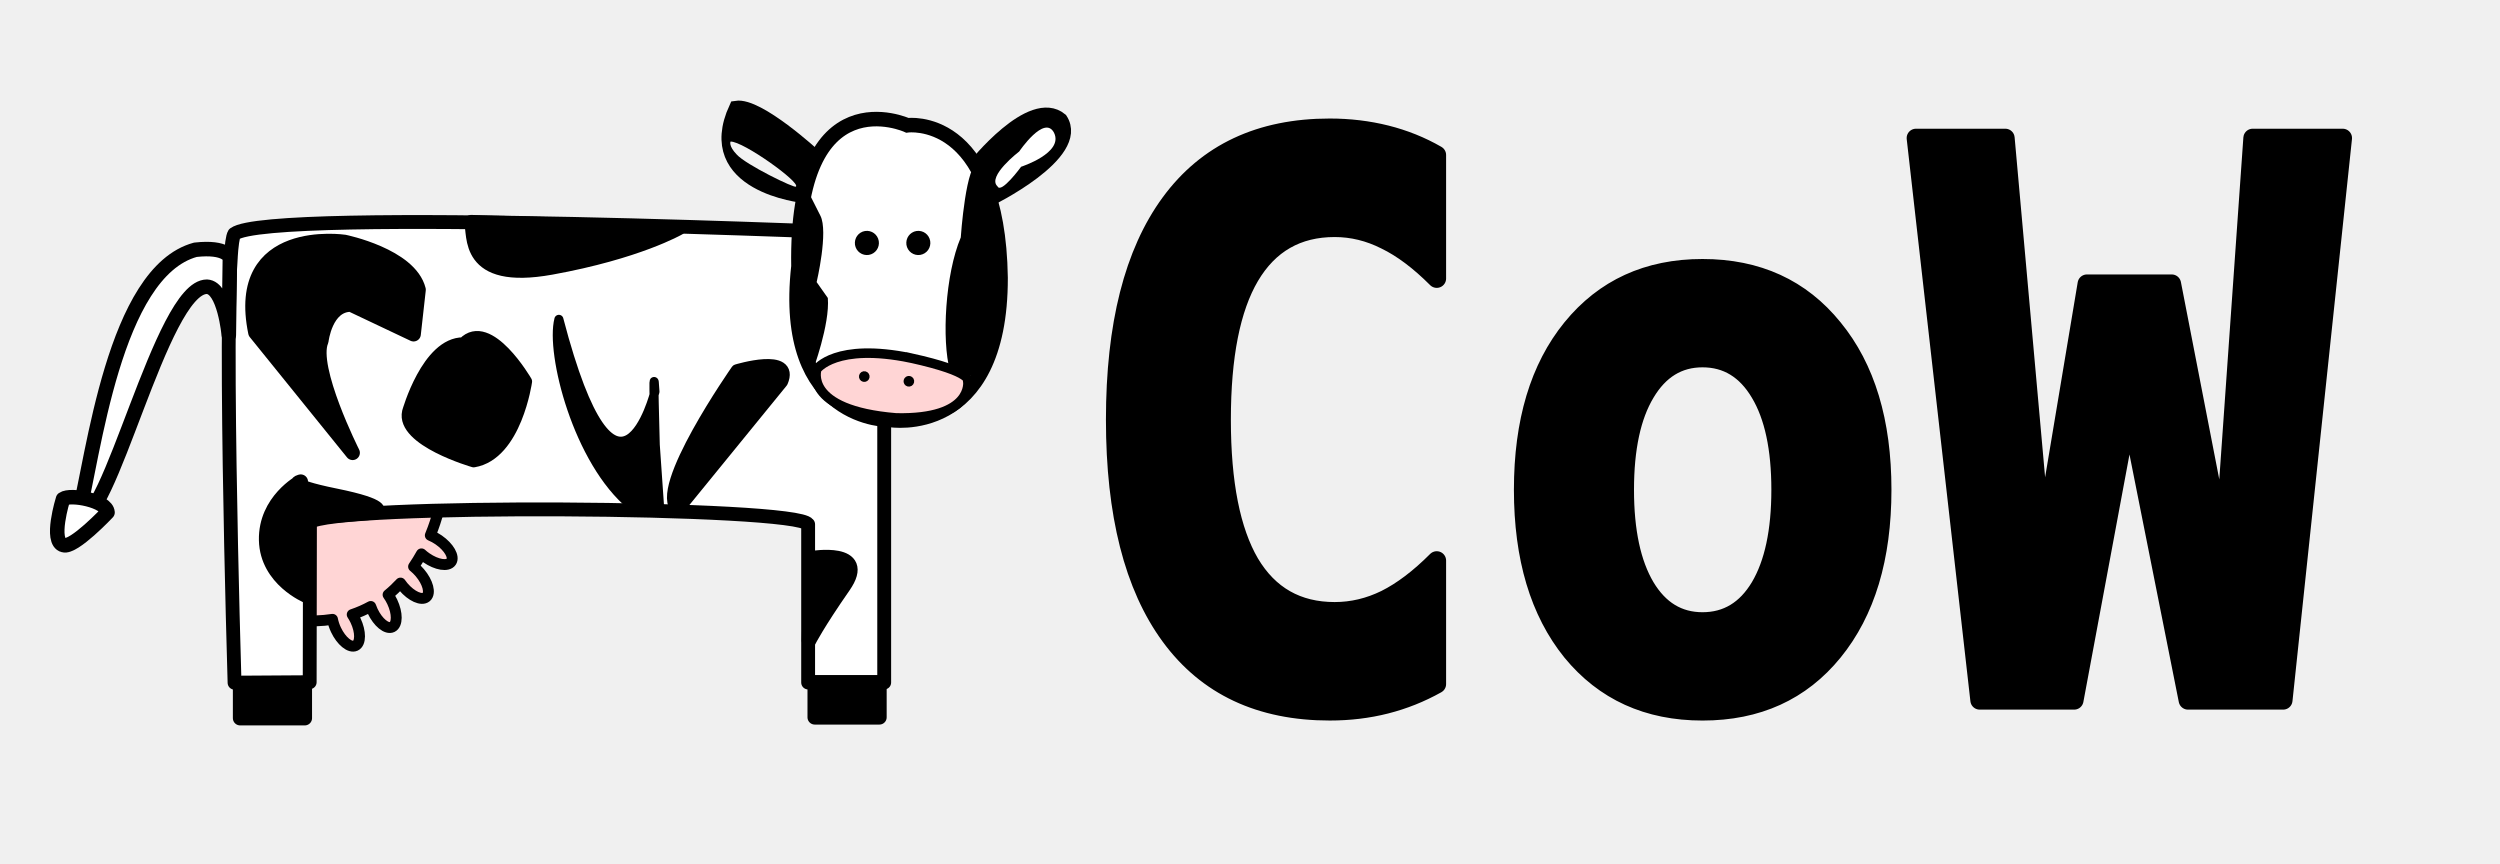
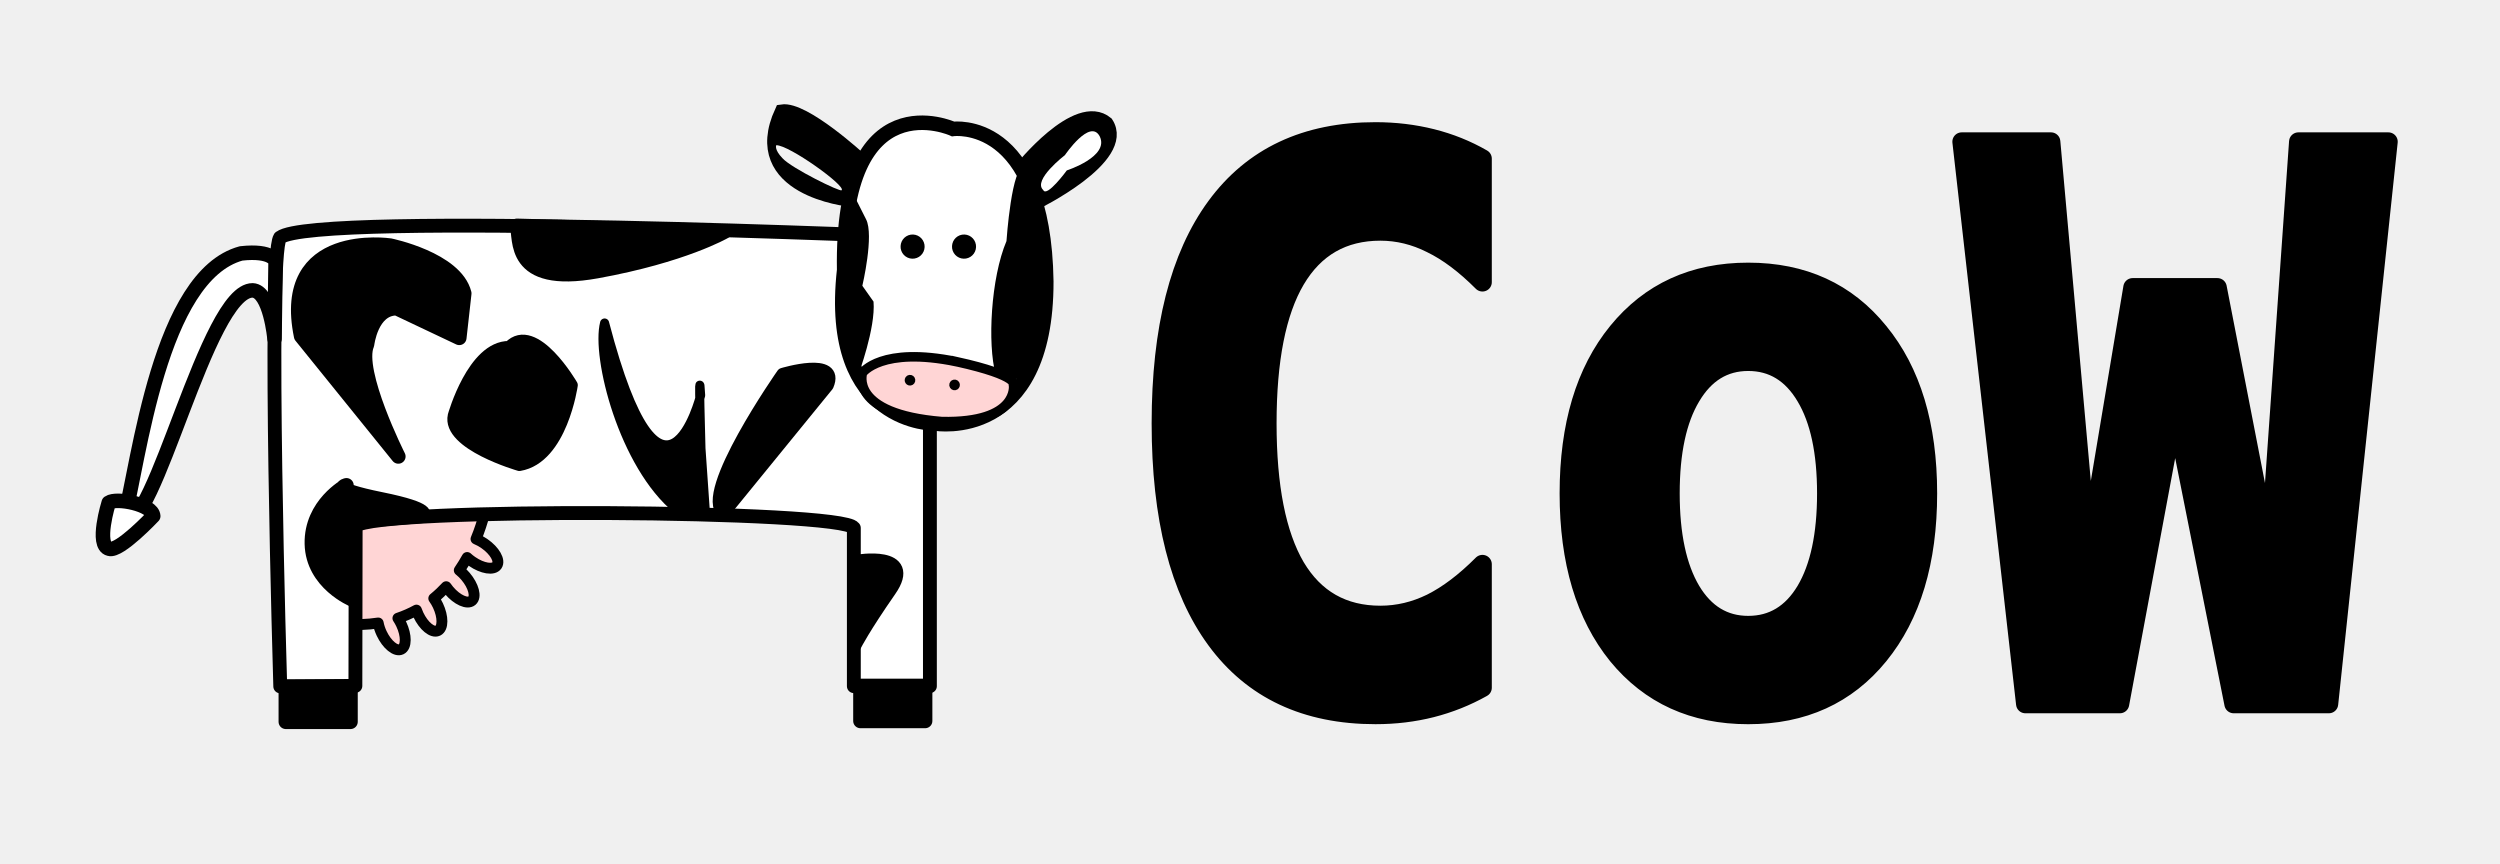
<svg xmlns="http://www.w3.org/2000/svg" width="137.747mm" height="47.564mm" viewBox="0 0 137.747 47.564" version="1.1" id="svg1">
  <defs id="defs1" />
  <g id="layer1">
-     <g id="g97" transform="translate(-33.2166,-253.624)">
-       <path id="path2" style="fill:#ffd5d5;stroke:#000000;stroke-width:0.6;stroke-linejoin:round;stroke-dasharray:none" d="m 49.628,281.24 -0.027,6.563 c 0.705,0.061 1.348,0.037 1.936,-0.054 a 1.25,0.598 64.722 0 0 0.19,0.575 1.25,0.598 64.722 0 0 1.074,0.875 1.25,0.598 64.722 0 0 0.007,-1.385 1.25,0.598 64.722 0 0 -0.185,-0.328 c 0.366,-0.123 0.706,-0.274 1.021,-0.447 a 1.25,0.598 64.722 0 0 0.105,0.258 1.25,0.598 64.722 0 0 1.074,0.875 1.25,0.598 64.722 0 0 0.007,-1.385 1.25,0.598 64.722 0 0 -0.231,-0.393 c 0.248,-0.203 0.475,-0.419 0.684,-0.644 a 1.25,0.598 49.722 0 0 0.155,0.203 1.25,0.598 49.722 0 0 1.264,0.567 1.25,0.598 49.722 0 0 -0.352,-1.339 1.25,0.598 49.722 0 0 -0.346,-0.337 c 0.16,-0.234 0.304,-0.47 0.433,-0.703 a 1.25,0.598 34.722 0 0 0.272,0.217 1.25,0.598 34.722 0 0 1.367,0.22 1.25,0.598 34.722 0 0 -0.686,-1.203 1.25,0.598 34.722 0 0 -0.464,-0.254 c 0.416,-1.009 0.547,-1.777 0.547,-1.777 z" />
-       <path style="fill:#ffffff;stroke:#000000;stroke-width:0.763;stroke-linejoin:round;stroke-dasharray:none" d="m 46.127,266.515 c 1.893,-1.483 35.808,0 35.808,0 v 24.715 h -4.191 v -8.717 c -0.59,-0.998 -26.314,-1.153 -27.449,-0.109 l -0.015,8.81 -4.14,0.028 c 0,0 -0.714,-23.635 -0.014,-24.728 z" id="path6" />
-       <path style="fill:#ffffff;stroke:#000000;stroke-width:0.8;stroke-linejoin:round;stroke-dasharray:none" d="m 45.824,272.09 c 0,0 -0.236,-2.629 -1.208,-2.668 -2.517,0 -5.428,13.469 -7.109,12.73 0.861,-3.368 1.98,-13.541 6.476,-14.766 1.751,-0.195 1.9,0.44 1.9,0.44 z" id="path7" />
-       <rect style="fill:#000000;stroke:#000000;stroke-width:0.8;stroke-linejoin:round;stroke-dasharray:none" id="rect8" width="3.563" height="1.929" x="46.447" y="291.264" />
-       <rect style="fill:#000000;stroke:#000000;stroke-width:0.8;stroke-linejoin:round;stroke-dasharray:none" id="rect9" width="3.563" height="1.929" x="78.108" y="291.218" />
-       <path style="fill:#ffffff;stroke:#000000;stroke-width:0.8;stroke-linejoin:round;stroke-dasharray:none" d="m 39.14,281.858 c -0.03,-0.65 -2.038,-1.034 -2.451,-0.738 0,0 -0.738,2.363 0.03,2.54 0.561,0.177 2.422,-1.802 2.422,-1.802 z" id="path25" />
-       <path style="fill:#000000;stroke:#000000;stroke-width:0.8;stroke-linecap:round;stroke-linejoin:round;stroke-dasharray:none" d="m 56.278,269.587 c -0.481,-1.893 -4.085,-2.632 -4.085,-2.632 0,0 -6.121,-0.913 -4.902,4.992 l 5.355,6.626 c 0,0 -2.366,-4.696 -1.725,-6.172 0,0 0.222,-1.997 1.634,-1.997 l 3.449,1.634 z" id="path27" />
-       <path style="fill:#000000;stroke:#000000;stroke-width:0.632;stroke-linecap:round;stroke-linejoin:round;stroke-dasharray:none" d="m 58.754,272.525 c 1.397,-1.451 3.464,2.117 3.464,2.117 0,0 -0.564,4.027 -2.902,4.417 0,0 -3.992,-1.147 -3.631,-2.741 0,0 1.069,-3.809 3.069,-3.793 z" id="path57" />
-       <path style="fill:#000000;stroke:#000000;stroke-width:0.5;stroke-linecap:round;stroke-linejoin:round;stroke-dasharray:none" d="m 64.011,271.22 c -0.481,1.861 1.028,7.835 4.012,10.274 l 1.529,-0.018 -0.232,-3.345 c 0,0 -0.147,-5.162 -0.017,-2.924 0,0 -2.084,8.273 -5.293,-3.987 z" id="path58" />
-       <path style="fill:#000000;stroke:#000000;stroke-width:0.681;stroke-linecap:round;stroke-linejoin:round;stroke-dasharray:none" d="m 70.565,281.691 c -1.388,-1.023 3.257,-7.657 3.257,-7.657 0,0 3.155,-0.956 2.474,0.624 z" id="path59" />
-       <g id="g87">
-         <path style="fill:#000000;stroke:#000000;stroke-width:0.718;stroke-dasharray:none" d="m 86.897,262.786 c 0,0 3.129,-3.958 4.783,-2.587 1.248,1.919 -3.976,4.452 -3.976,4.452 z" id="path60" />
-         <path style="fill:#000000;stroke:#000000;stroke-width:0.8;stroke-dasharray:none" d="m 77.498,264.409 c 0,0 -5.679,-0.568 -3.717,-4.834 1.204,-0.192 4.294,2.656 4.294,2.656 z" id="path61" />
-         <path style="fill:#ffffff;stroke:#000000;stroke-width:0.8;stroke-dasharray:none" d="m 83.211,260.528 c 0,0 -6.173,-2.827 -6,7.773 -0.964,8.607 5.032,8.46 5.032,8.46 0,0 6.121,1.039 6.104,-7.834 -0.136,-9.083 -5.136,-8.399 -5.136,-8.399 z" id="path62" />
-         <path style="fill:#ffd5d5;stroke:#000000;stroke-width:0.526;stroke-dasharray:none" d="m 83.407,273.352 c -4.153,-0.86 -5.185,0.612 -5.185,0.612 0,0 -0.776,2.267 4.37,2.687 4.268,0.093 3.952,-2.007 3.952,-2.007 0,0 0.421,-0.505 -3.137,-1.293 z" id="path75" />
-         <path style="fill:#000000;stroke:#000000;stroke-width:0.718;stroke-linejoin:round;stroke-dasharray:none" id="path76" d="m 80.682,267.059 a 0.304,0.307 0 0 1 0.251,-0.352 0.304,0.307 0 0 1 0.348,0.254 0.304,0.307 0 0 1 -0.251,0.353 0.304,0.307 0 0 1 -0.349,-0.254 l 0.3,-0.049 z" />
-         <path style="fill:#000000;stroke:#000000;stroke-width:0.718;stroke-linejoin:round;stroke-dasharray:none" id="path77" d="m 83.516,267.059 a 0.304,0.307 0 0 1 0.251,-0.352 0.304,0.307 0 0 1 0.348,0.254 0.304,0.307 0 0 1 -0.251,0.353 0.304,0.307 0 0 1 -0.349,-0.254 l 0.3,-0.049 z" />
-         <path style="fill:#000000;stroke:none;stroke-width:0.713;stroke-dasharray:none" d="m 87.156,262.618 c -0.716,-0.174 -1.002,4.088 -1.002,4.088 -0.859,2.029 -1.055,5.667 -0.596,7.348 l 1.548,0.336 1.368,-5.394 z" id="path78" />
-         <path style="fill:#000000;stroke:none;stroke-width:1.023;stroke-dasharray:none" d="m 77.473,263.635 0.945,1.872 c 0.452,0.874 -0.205,3.661 -0.205,3.661 l 0.616,0.874 c 0.123,1.456 -0.836,4.02 -0.836,4.02 -0.945,-1.414 -0.521,-10.426 -0.521,-10.426 z" id="path79" />
-         <path style="fill:#f2f2f2;stroke:none;stroke-width:0.713;stroke-dasharray:none" d="m 73.467,261.424 c 0.699,-0.021 3.858,2.245 3.605,2.48 -0.04,0.123 -2.764,-1.209 -3.26,-1.763 -0.466,-0.482 -0.344,-0.717 -0.344,-0.717 z" id="path80" />
-         <path style="fill:#ffffff;stroke:none;stroke-width:0.8;stroke-dasharray:none" d="m 88.179,263.892 c -0.6,-0.544 1.195,-1.922 1.195,-1.922 0,0 1.387,-2.052 1.919,-1.031 0.544,1.113 -1.814,1.873 -1.814,1.873 0,0 -1.107,1.513 -1.3,1.08 z" id="path81" />
-         <path style="fill:#000000;stroke:#000000;stroke-width:0.318;stroke-linejoin:round;stroke-dasharray:none" id="path82" d="m 80.705,274.394 a 0.134,0.136 0 0 1 0.111,-0.156 0.134,0.136 0 0 1 0.154,0.113 0.134,0.136 0 0 1 -0.111,0.156 0.134,0.136 0 0 1 -0.154,-0.112 l 0.133,-0.022 z" />
-         <path style="fill:#000000;stroke:#000000;stroke-width:0.318;stroke-linejoin:round;stroke-dasharray:none" id="path87" d="m 83.162,274.653 a 0.134,0.136 0 0 1 0.111,-0.156 0.134,0.136 0 0 1 0.154,0.113 0.134,0.136 0 0 1 -0.111,0.156 0.134,0.136 0 0 1 -0.154,-0.112 l 0.133,-0.022 z" />
+     <g id="g1" transform="translate(2.518232,0.2011949)">
+       <g id="g97" transform="translate(-33.2166,-253.624)">
+         <path id="path2" style="fill:#ffd5d5;stroke:#000000;stroke-width:0.6;stroke-linejoin:round;stroke-dasharray:none" d="m 49.628,281.24 -0.027,6.563 c 0.705,0.061 1.348,0.037 1.936,-0.054 a 1.25,0.598 64.722 0 0 0.19,0.575 1.25,0.598 64.722 0 0 1.074,0.875 1.25,0.598 64.722 0 0 0.007,-1.385 1.25,0.598 64.722 0 0 -0.185,-0.328 c 0.366,-0.123 0.706,-0.274 1.021,-0.447 a 1.25,0.598 64.722 0 0 0.105,0.258 1.25,0.598 64.722 0 0 1.074,0.875 1.25,0.598 64.722 0 0 0.007,-1.385 1.25,0.598 64.722 0 0 -0.231,-0.393 c 0.248,-0.203 0.475,-0.419 0.684,-0.644 a 1.25,0.598 49.722 0 0 0.155,0.203 1.25,0.598 49.722 0 0 1.264,0.567 1.25,0.598 49.722 0 0 -0.352,-1.339 1.25,0.598 49.722 0 0 -0.346,-0.337 c 0.16,-0.234 0.304,-0.47 0.433,-0.703 a 1.25,0.598 34.722 0 0 0.272,0.217 1.25,0.598 34.722 0 0 1.367,0.22 1.25,0.598 34.722 0 0 -0.686,-1.203 1.25,0.598 34.722 0 0 -0.464,-0.254 c 0.416,-1.009 0.547,-1.777 0.547,-1.777 z" />
+         <path style="fill:#ffffff;stroke:#000000;stroke-width:0.763;stroke-linejoin:round;stroke-dasharray:none" d="m 46.127,266.515 c 1.893,-1.483 35.808,0 35.808,0 v 24.715 h -4.191 v -8.717 c -0.59,-0.998 -26.314,-1.153 -27.449,-0.109 l -0.015,8.81 -4.14,0.028 c 0,0 -0.714,-23.635 -0.014,-24.728 z" id="path6" />
+         <path style="fill:#ffffff;stroke:#000000;stroke-width:0.8;stroke-linejoin:round;stroke-dasharray:none" d="m 45.824,272.09 c 0,0 -0.236,-2.629 -1.208,-2.668 -2.517,0 -5.428,13.469 -7.109,12.73 0.861,-3.368 1.98,-13.541 6.476,-14.766 1.751,-0.195 1.9,0.44 1.9,0.44 z" id="path7" />
+         <rect style="fill:#000000;stroke:#000000;stroke-width:0.8;stroke-linejoin:round;stroke-dasharray:none" id="rect8" width="3.563" height="1.929" x="46.447" y="291.264" />
+         <rect style="fill:#000000;stroke:#000000;stroke-width:0.8;stroke-linejoin:round;stroke-dasharray:none" id="rect9" width="3.563" height="1.929" x="78.108" y="291.218" />
+         <path style="fill:#ffffff;stroke:#000000;stroke-width:0.8;stroke-linejoin:round;stroke-dasharray:none" d="m 39.14,281.858 c -0.03,-0.65 -2.038,-1.034 -2.451,-0.738 0,0 -0.738,2.363 0.03,2.54 0.561,0.177 2.422,-1.802 2.422,-1.802 z" id="path25" />
+         <path style="fill:#000000;stroke:#000000;stroke-width:0.8;stroke-linecap:round;stroke-linejoin:round;stroke-dasharray:none" d="m 56.278,269.587 c -0.481,-1.893 -4.085,-2.632 -4.085,-2.632 0,0 -6.121,-0.913 -4.902,4.992 l 5.355,6.626 c 0,0 -2.366,-4.696 -1.725,-6.172 0,0 0.222,-1.997 1.634,-1.997 l 3.449,1.634 z" id="path27" />
+         <path style="fill:#000000;stroke:#000000;stroke-width:0.632;stroke-linecap:round;stroke-linejoin:round;stroke-dasharray:none" d="m 58.754,272.525 c 1.397,-1.451 3.464,2.117 3.464,2.117 0,0 -0.564,4.027 -2.902,4.417 0,0 -3.992,-1.147 -3.631,-2.741 0,0 1.069,-3.809 3.069,-3.793 z" id="path57" />
+         <path style="fill:#000000;stroke:#000000;stroke-width:0.5;stroke-linecap:round;stroke-linejoin:round;stroke-dasharray:none" d="m 64.011,271.22 c -0.481,1.861 1.028,7.835 4.012,10.274 l 1.529,-0.018 -0.232,-3.345 c 0,0 -0.147,-5.162 -0.017,-2.924 0,0 -2.084,8.273 -5.293,-3.987 z" id="path58" />
+         <path style="fill:#000000;stroke:#000000;stroke-width:0.681;stroke-linecap:round;stroke-linejoin:round;stroke-dasharray:none" d="m 70.565,281.691 c -1.388,-1.023 3.257,-7.657 3.257,-7.657 0,0 3.155,-0.956 2.474,0.624 z" id="path59" />
+         <g id="g87">
+           <path style="fill:#000000;stroke:#000000;stroke-width:0.718;stroke-dasharray:none" d="m 86.897,262.786 c 0,0 3.129,-3.958 4.783,-2.587 1.248,1.919 -3.976,4.452 -3.976,4.452 z" id="path60" />
+           <path style="fill:#000000;stroke:#000000;stroke-width:0.8;stroke-dasharray:none" d="m 77.498,264.409 c 0,0 -5.679,-0.568 -3.717,-4.834 1.204,-0.192 4.294,2.656 4.294,2.656 z" id="path61" />
+           <path style="fill:#ffffff;stroke:#000000;stroke-width:0.8;stroke-dasharray:none" d="m 83.211,260.528 c 0,0 -6.173,-2.827 -6,7.773 -0.964,8.607 5.032,8.46 5.032,8.46 0,0 6.121,1.039 6.104,-7.834 -0.136,-9.083 -5.136,-8.399 -5.136,-8.399 z" id="path62" />
+           <path style="fill:#ffd5d5;stroke:#000000;stroke-width:0.526;stroke-dasharray:none" d="m 83.407,273.352 c -4.153,-0.86 -5.185,0.612 -5.185,0.612 0,0 -0.776,2.267 4.37,2.687 4.268,0.093 3.952,-2.007 3.952,-2.007 0,0 0.421,-0.505 -3.137,-1.293 z" id="path75" />
+           <path style="fill:#000000;stroke:#000000;stroke-width:0.718;stroke-linejoin:round;stroke-dasharray:none" id="path76" d="m 80.682,267.059 a 0.304,0.307 0 0 1 0.251,-0.352 0.304,0.307 0 0 1 0.348,0.254 0.304,0.307 0 0 1 -0.251,0.353 0.304,0.307 0 0 1 -0.349,-0.254 l 0.3,-0.049 z" />
+           <path style="fill:#000000;stroke:#000000;stroke-width:0.718;stroke-linejoin:round;stroke-dasharray:none" id="path77" d="m 83.516,267.059 a 0.304,0.307 0 0 1 0.251,-0.352 0.304,0.307 0 0 1 0.348,0.254 0.304,0.307 0 0 1 -0.251,0.353 0.304,0.307 0 0 1 -0.349,-0.254 l 0.3,-0.049 z" />
+           <path style="fill:#000000;stroke:none;stroke-width:0.713;stroke-dasharray:none" d="m 87.156,262.618 c -0.716,-0.174 -1.002,4.088 -1.002,4.088 -0.859,2.029 -1.055,5.667 -0.596,7.348 l 1.548,0.336 1.368,-5.394 z" id="path78" />
+           <path style="fill:#000000;stroke:none;stroke-width:1.023;stroke-dasharray:none" d="m 77.473,263.635 0.945,1.872 c 0.452,0.874 -0.205,3.661 -0.205,3.661 l 0.616,0.874 c 0.123,1.456 -0.836,4.02 -0.836,4.02 -0.945,-1.414 -0.521,-10.426 -0.521,-10.426 z" id="path79" />
+           <path style="fill:#f2f2f2;stroke:none;stroke-width:0.713;stroke-dasharray:none" d="m 73.467,261.424 c 0.699,-0.021 3.858,2.245 3.605,2.48 -0.04,0.123 -2.764,-1.209 -3.26,-1.763 -0.466,-0.482 -0.344,-0.717 -0.344,-0.717 z" id="path80" />
+           <path style="fill:#ffffff;stroke:none;stroke-width:0.8;stroke-dasharray:none" d="m 88.179,263.892 c -0.6,-0.544 1.195,-1.922 1.195,-1.922 0,0 1.387,-2.052 1.919,-1.031 0.544,1.113 -1.814,1.873 -1.814,1.873 0,0 -1.107,1.513 -1.3,1.08 z" id="path81" />
+           <path style="fill:#000000;stroke:#000000;stroke-width:0.318;stroke-linejoin:round;stroke-dasharray:none" id="path82" d="m 80.705,274.394 a 0.134,0.136 0 0 1 0.111,-0.156 0.134,0.136 0 0 1 0.154,0.113 0.134,0.136 0 0 1 -0.111,0.156 0.134,0.136 0 0 1 -0.154,-0.112 l 0.133,-0.022 z" />
+           <path style="fill:#000000;stroke:#000000;stroke-width:0.318;stroke-linejoin:round;stroke-dasharray:none" id="path87" d="m 83.162,274.653 a 0.134,0.136 0 0 1 0.111,-0.156 0.134,0.136 0 0 1 0.154,0.113 0.134,0.136 0 0 1 -0.111,0.156 0.134,0.136 0 0 1 -0.154,-0.112 l 0.133,-0.022 z" />
+         </g>
+         <path style="fill:#000000;stroke:#000000;stroke-width:0.8;stroke-linecap:round;stroke-linejoin:round;stroke-dasharray:none" d="m 59.182,265.866 c 0.227,0.681 -0.363,3.358 4.402,2.496 4.765,-0.862 7.035,-2.178 7.035,-2.178 z" id="path88" />
+         <path style="fill:#000000;stroke:#000000;stroke-width:0.8;stroke-linecap:round;stroke-linejoin:round;stroke-dasharray:none" d="m 77.926,284.383 c 0,0 3.222,-0.545 1.77,1.543 -1.452,2.088 -1.906,2.995 -1.906,2.995 z" id="path96" />
+         <path style="fill:#000000;stroke:#000000;stroke-width:0.8;stroke-linecap:round;stroke-linejoin:round;stroke-dasharray:none" d="m 50.151,286.471 c 0,0 -2.224,-0.908 -2.269,-3.086 -0.045,-2.178 1.906,-3.222 1.906,-3.222 0,0 -0.998,0.182 1.906,0.772 2.905,0.59 2.269,0.908 2.269,0.908 l -3.858,0.318 z" id="path97" />
      </g>
-       <path style="fill:#000000;stroke:#000000;stroke-width:0.8;stroke-linecap:round;stroke-linejoin:round;stroke-dasharray:none" d="m 59.182,265.866 c 0.227,0.681 -0.363,3.358 4.402,2.496 4.765,-0.862 7.035,-2.178 7.035,-2.178 z" id="path88" />
-       <path style="fill:#000000;stroke:#000000;stroke-width:0.8;stroke-linecap:round;stroke-linejoin:round;stroke-dasharray:none" d="m 77.926,284.383 c 0,0 3.222,-0.545 1.77,1.543 -1.452,2.088 -1.906,2.995 -1.906,2.995 z" id="path96" />
-       <path style="fill:#000000;stroke:#000000;stroke-width:0.8;stroke-linecap:round;stroke-linejoin:round;stroke-dasharray:none" d="m 50.151,286.471 c 0,0 -2.224,-0.908 -2.269,-3.086 -0.045,-2.178 1.906,-3.222 1.906,-3.222 0,0 -0.998,0.182 1.906,0.772 2.905,0.59 2.269,0.908 2.269,0.908 l -3.858,0.318 z" id="path97" />
+       <path d="m 79.163,37.692 q -1.335,0.747 -2.803,1.12 -1.468,0.373 -3.089,0.373 -5.758,0 -8.789,-4.129 -3.031,-4.129 -3.031,-11.93 0,-7.822 3.031,-11.951 3.031,-4.129 8.789,-4.129 1.621,0 3.108,0.373 1.487,0.373 2.784,1.12 V 15.346 q -1.449,-1.452 -2.822,-2.116 -1.354,-0.685 -2.803,-0.685 -3.089,0 -4.671,2.677 -1.563,2.656 -1.563,7.905 0,5.229 1.563,7.905 1.582,2.656 4.671,2.656 1.449,0 2.803,-0.664 1.373,-0.685 2.822,-2.137 z M 93.806,19.724 q -2.002,0 -3.146,1.93 -1.144,1.909 -1.144,5.332 0,3.423 1.144,5.353 1.144,1.909 3.146,1.909 2.021,0 3.165,-1.909 1.144,-1.93 1.144,-5.353 0,-3.423 -1.144,-5.332 -1.144,-1.93 -3.165,-1.93 z m -9.876,7.262 q 0,-5.623 2.669,-8.901 2.688,-3.299 7.207,-3.299 4.538,0 7.207,3.299 2.688,3.278 2.688,8.901 0,5.623 -2.688,8.922 -2.669,3.278 -7.207,3.278 -4.519,0 -7.207,-3.278 -2.669,-3.299 -2.669,-8.922 z M 105.57,7.607 h 4.919 l 2.04,22.74 2.459,-14.71 h 4.671 l 2.86,14.71 1.602,-22.74 h 4.957 l -3.279,30.977 h -5.243 l -3.241,-16.267 -3.031,16.267 h -5.205 z" id="text97" style="font-weight:bold;font-size:41.964px;font-family:Menlo;-inkscape-font-specification:'Menlo Bold';stroke:#000000;stroke-width:1.031;stroke-linecap:round;stroke-linejoin:round" aria-label="CoW" />
    </g>
-     <path d="m 79.163,37.692 q -1.335,0.747 -2.803,1.12 -1.468,0.373 -3.089,0.373 -5.758,0 -8.789,-4.129 -3.031,-4.129 -3.031,-11.93 0,-7.822 3.031,-11.951 3.031,-4.129 8.789,-4.129 1.621,0 3.108,0.373 1.487,0.373 2.784,1.12 V 15.346 q -1.449,-1.452 -2.822,-2.116 -1.354,-0.685 -2.803,-0.685 -3.089,0 -4.671,2.677 -1.563,2.656 -1.563,7.905 0,5.229 1.563,7.905 1.582,2.656 4.671,2.656 1.449,0 2.803,-0.664 1.373,-0.685 2.822,-2.137 z M 93.806,19.724 q -2.002,0 -3.146,1.93 -1.144,1.909 -1.144,5.332 0,3.423 1.144,5.353 1.144,1.909 3.146,1.909 2.021,0 3.165,-1.909 1.144,-1.93 1.144,-5.353 0,-3.423 -1.144,-5.332 -1.144,-1.93 -3.165,-1.93 z m -9.876,7.262 q 0,-5.623 2.669,-8.901 2.688,-3.299 7.207,-3.299 4.538,0 7.207,3.299 2.688,3.278 2.688,8.901 0,5.623 -2.688,8.922 -2.669,3.278 -7.207,3.278 -4.519,0 -7.207,-3.278 -2.669,-3.299 -2.669,-8.922 z M 105.57,7.607 h 4.919 l 2.04,22.74 2.459,-14.71 h 4.671 l 2.86,14.71 1.602,-22.74 h 4.957 l -3.279,30.977 h -5.243 l -3.241,-16.267 -3.031,16.267 h -5.205 z" id="text97" style="font-weight:bold;font-size:41.964px;font-family:Menlo;-inkscape-font-specification:'Menlo Bold';stroke:#000000;stroke-width:1.031;stroke-linecap:round;stroke-linejoin:round" aria-label="CoW" />
  </g>
</svg>
